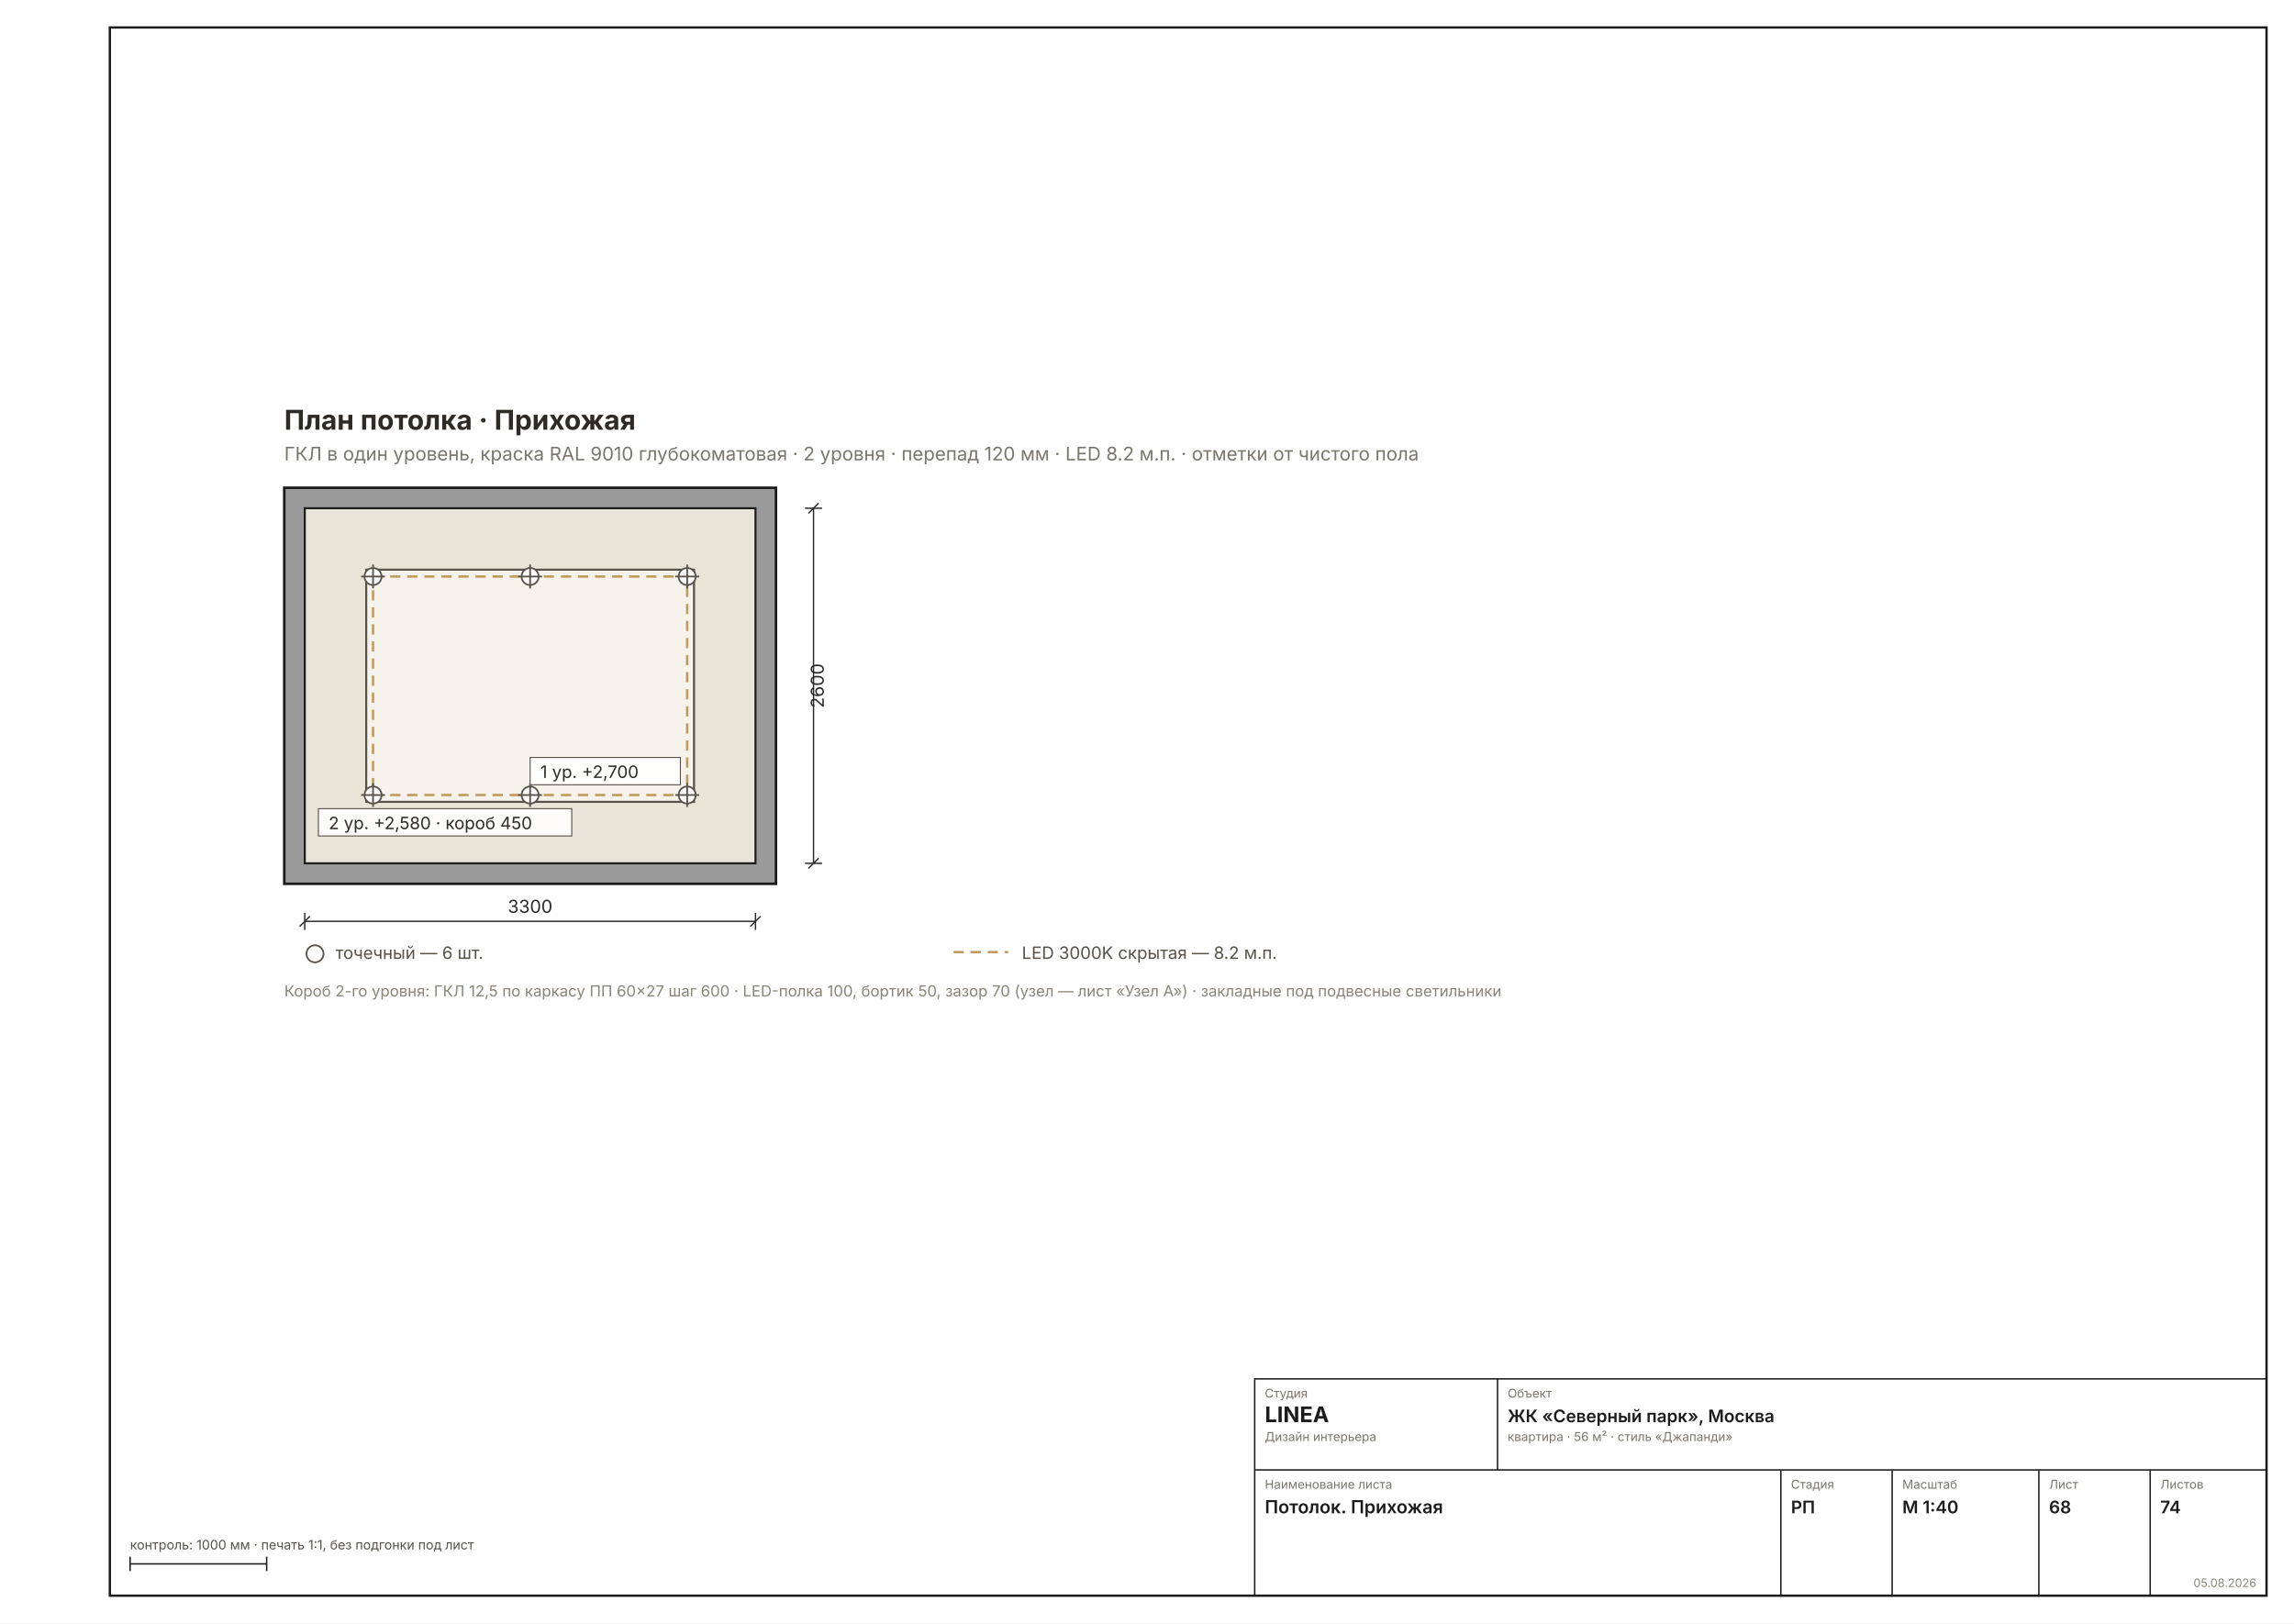
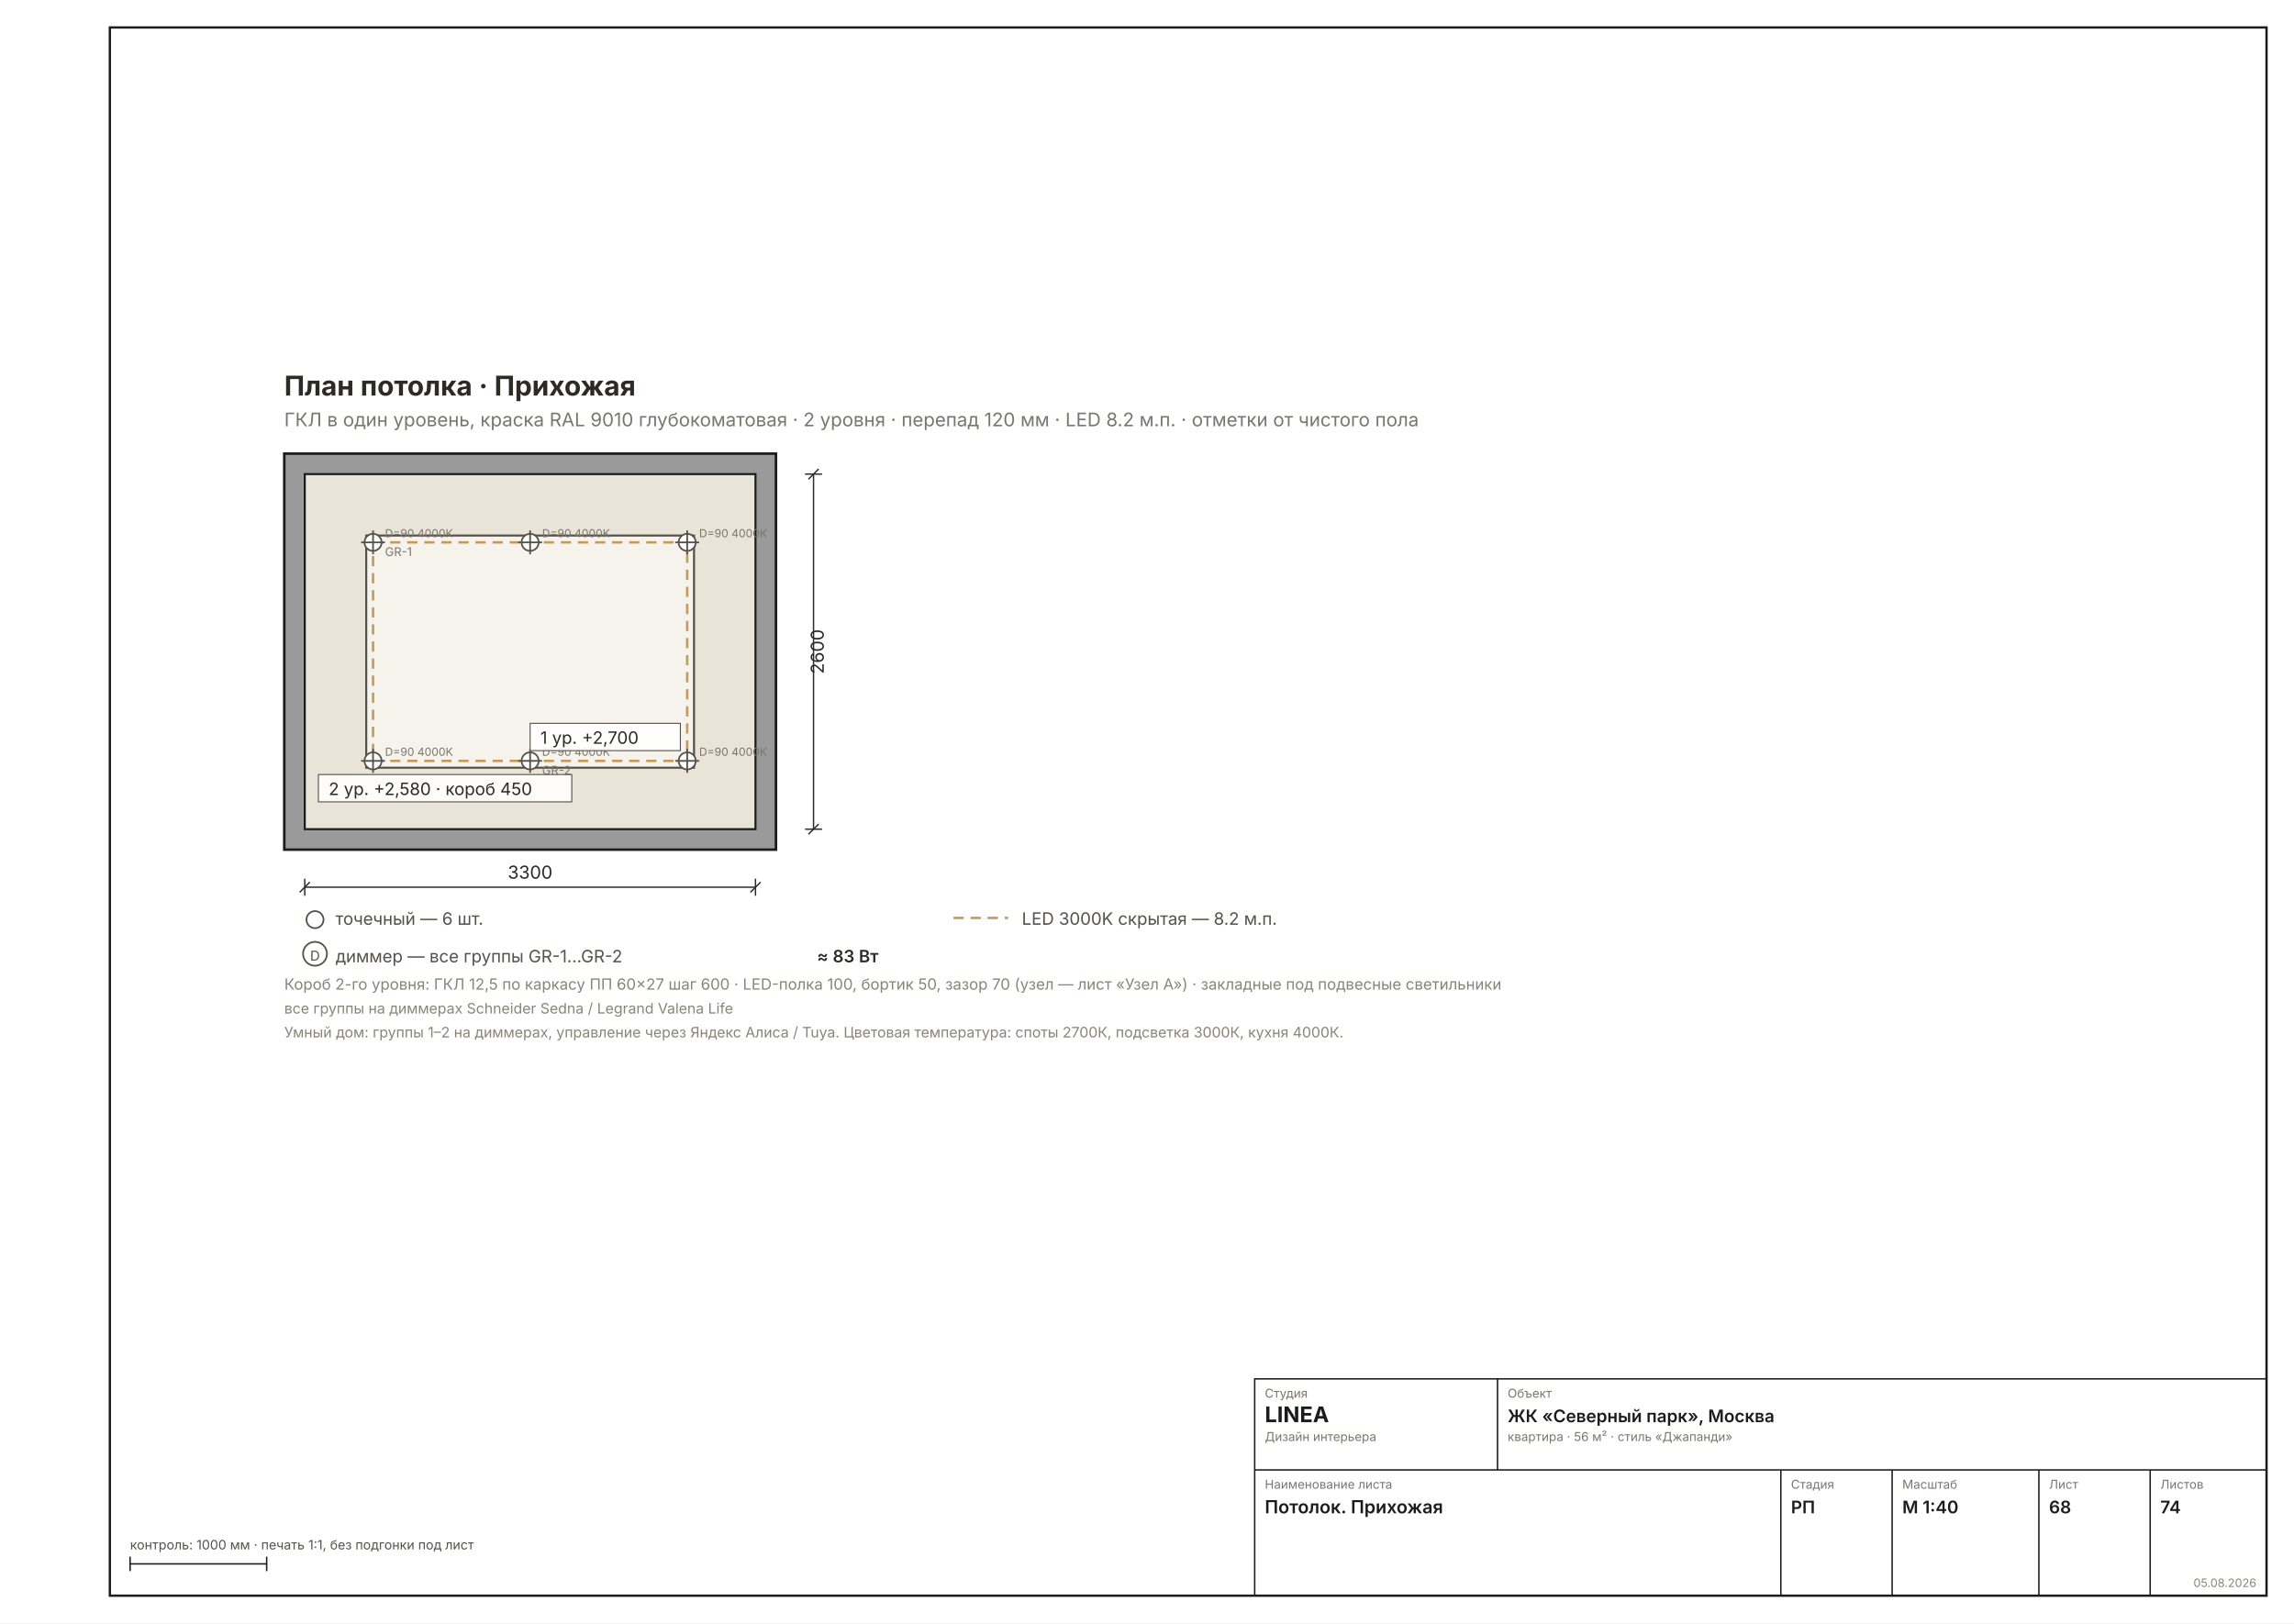
<svg xmlns="http://www.w3.org/2000/svg" width="1587" height="1123" viewBox="0 0 1587 1123" font-family="Inter, &quot;Helvetica Neue&quot;, Arial, sans-serif">
  <rect width="1587" height="1123" fill="#FFFFFF" />
  <rect x="76" y="19" width="1492" height="1085" fill="none" stroke="#1C1C1C" stroke-width="1.6" />
-   <g transform="translate(104.5354 245.3304) scale(1.1811)">
+   <g transform="translate(104.5354 221.7084) scale(1.1811)">
    <defs>
      <pattern id="rh68" width="7" height="7" patternUnits="userSpaceOnUse" patternTransform="rotate(45)">
        <rect width="7" height="7" fill="#9A9A9A" />
        <line x1="0" y1="0" x2="0" y2="7" stroke="#6E6E6E" stroke-width="2" />
      </pattern>
    </defs>
    <rect x="78" y="78" width="288" height="232" fill="#9A9A9A" stroke="#1C1C1C" stroke-width="1.5" />
    <rect x="90" y="90" width="264" height="208" fill="#E9E4D8" stroke="#1C1C1C" stroke-width="1.2" />
    <rect x="126" y="126" width="192" height="136" fill="#F6F3EC" stroke="#57514A" stroke-width="1.2" />
    <rect x="130" y="130" width="184" height="128" fill="none" stroke="#C29A5B" stroke-width="1.4" stroke-dasharray="6 4" />
    <g stroke="#57514A" stroke-width="1">
      <circle cx="130" cy="130" r="5" fill="#FFF" />
      <line x1="123" y1="130" x2="137" y2="130" />
      <line x1="130" y1="123" x2="130" y2="137" />
    </g>
+     <text x="137" y="127" font-size="6.5" fill="#7A756D">D=90 4000K</text>
+     <text x="137" y="138" font-size="7" fill="#7A756D">GR-1</text>
    <g stroke="#57514A" stroke-width="1">
      <circle cx="130" cy="258" r="5" fill="#FFF" />
      <line x1="123" y1="258" x2="137" y2="258" />
      <line x1="130" y1="251" x2="130" y2="265" />
    </g>
+     <text x="137" y="255" font-size="6.5" fill="#7A756D">D=90 4000K</text>
    <g stroke="#57514A" stroke-width="1">
      <circle cx="222" cy="130" r="5" fill="#FFF" />
      <line x1="215" y1="130" x2="229" y2="130" />
      <line x1="222" y1="123" x2="222" y2="137" />
    </g>
+     <text x="229" y="127" font-size="6.5" fill="#7A756D">D=90 4000K</text>
    <g stroke="#57514A" stroke-width="1">
      <circle cx="222" cy="258" r="5" fill="#FFF" />
      <line x1="215" y1="258" x2="229" y2="258" />
      <line x1="222" y1="251" x2="222" y2="265" />
    </g>
+     <text x="229" y="255" font-size="6.5" fill="#7A756D">D=90 4000K</text>
+     <text x="229" y="266" font-size="7" fill="#7A756D">GR-2</text>
    <g stroke="#57514A" stroke-width="1">
      <circle cx="314" cy="130" r="5" fill="#FFF" />
      <line x1="307" y1="130" x2="321" y2="130" />
      <line x1="314" y1="123" x2="314" y2="137" />
    </g>
+     <text x="321" y="127" font-size="6.5" fill="#7A756D">D=90 4000K</text>
    <g stroke="#57514A" stroke-width="1">
      <circle cx="314" cy="258" r="5" fill="#FFF" />
      <line x1="307" y1="258" x2="321" y2="258" />
      <line x1="314" y1="251" x2="314" y2="265" />
    </g>
+     <text x="321" y="255" font-size="6.5" fill="#7A756D">D=90 4000K</text>
    <g font-size="10" fill="#2E2A26">
      <rect x="98" y="266" width="148.4" height="16" fill="#FFFFFFE6" stroke="#57514A" stroke-width="0.6" />
      <text x="104" y="278">2 ур. +2,580 · короб 450</text>
      <rect x="222" y="236" width="88" height="16" fill="#FFFFFFE6" stroke="#57514A" stroke-width="0.6" />
      <text x="228" y="248">1 ур. +2,700</text>
    </g>
    <text x="78" y="44" font-size="16" font-weight="700" fill="#2E2A26">План потолка · Прихожая</text>
    <text x="78" y="62" font-size="11" fill="#7A756D">ГКЛ в один уровень, краска RAL 9010 глубокоматовая · 2 уровня · перепад 120 мм · LED 8.2 м.п. · отметки от чистого пола</text>
    <g stroke="#2A2A2A" stroke-width="0.8" fill="none">
      <line x1="90" y1="332" x2="354" y2="332" />
      <line x1="90" y1="327" x2="90" y2="337" />
      <line x1="354" y1="327" x2="354" y2="337" />
      <line x1="87" y1="335" x2="93" y2="329" />
      <line x1="351" y1="335" x2="357" y2="329" />
    </g>
    <text x="222" y="327" font-size="10.5" fill="#2A2A2A" text-anchor="middle">3300</text>
    <g stroke="#2A2A2A" stroke-width="0.8" fill="none">
      <line x1="388" y1="90" x2="388" y2="298" />
      <line x1="383" y1="90" x2="393" y2="90" />
      <line x1="383" y1="298" x2="393" y2="298" />
      <line x1="385" y1="93" x2="391" y2="87" />
      <line x1="385" y1="301" x2="391" y2="295" />
    </g>
    <text x="394" y="194" font-size="10.5" fill="#2A2A2A" transform="rotate(-90 394 194)" text-anchor="middle">2600</text>
    <g font-size="10" fill="#57514A">
      <circle cx="96" cy="351" r="5" fill="#FFF" stroke="#57514A" />
      <text x="108" y="354">точечный — 6 шт.</text>
      <line x1="470" y1="350" x2="502" y2="350" stroke="#C29A5B" stroke-width="1.4" stroke-dasharray="6 4" />
      <text x="510" y="354">LED 3000K скрытая — 8.2 м.п.</text>
+       <circle cx="96" cy="371" r="7" fill="none" stroke="#57514A" stroke-width="1" />
+       <text x="96" y="375" font-size="8" text-anchor="middle" fill="#57514A">D</text>
+       <text x="108" y="376">диммер — все группы GR-1…GR-2</text>
+       <text x="390" y="376" font-weight="600" fill="#2E2A26">≈ 83 Вт</text>
    </g>
-     <text x="78" y="376" font-size="9" fill="#8A8478">Короб 2-го уровня: ГКЛ 12,5 по каркасу ПП 60×27 шаг 600 · LED-полка 100, бортик 50, зазор 70 (узел — лист «Узел А») · закладные под подвесные светильники</text>
+     <text x="78" y="392" font-size="9" fill="#8A8478">Короб 2-го уровня: ГКЛ 12,5 по каркасу ПП 60×27 шаг 600 · LED-полка 100, бортик 50, зазор 70 (узел — лист «Узел А») · закладные под подвесные светильники</text>
+     <text x="78" y="406" font-size="8.5" fill="#8A8478">все группы на диммерах Schneider Sedna / Legrand Valena Life</text>
+     <text x="78" y="420" font-size="8.5" fill="#8A8478">Умный дом: группы 1–2 на диммерах, управление через Яндекс Алиса / Tuya. Цветовая температура: споты 2700К, подсветка 3000К, кухня 4000К.</text>
  </g>
  <g stroke="#1C1C1C" stroke-width="1" fill="none">
    <rect x="868" y="954" width="700" height="150" />
    <line x1="868" y1="1017" x2="1568" y2="1017" />
    <line x1="1036" y1="954" x2="1036" y2="1017" />
    <line x1="1232" y1="1017" x2="1232" y2="1104" />
    <line x1="1309" y1="1017" x2="1309" y2="1104" />
    <line x1="1410.5" y1="1017" x2="1410.5" y2="1104" />
    <line x1="1487.5" y1="1017" x2="1487.5" y2="1104" />
  </g>
  <text x="875" y="967" font-size="8.5" fill="#7A756D">Студия</text>
  <text x="875" y="984" font-size="15" font-weight="700" fill="#1C1C1C">LINEA</text>
  <text x="875" y="997" font-size="8.5" fill="#7A756D">Дизайн интерьера</text>
  <text x="1043" y="967" font-size="8.5" fill="#7A756D">Объект</text>
  <text x="1043" y="984" font-size="12" font-weight="600" fill="#1C1C1C">ЖК «Северный парк», Москва</text>
  <text x="1043" y="997" font-size="8.5" fill="#7A756D">квартира · 56 м² · стиль «Джапанди»</text>
  <text x="875" y="1030" font-size="8.5" fill="#7A756D">Наименование листа</text>
  <text x="875" y="1047" font-size="12.5" font-weight="600" fill="#1C1C1C">Потолок. Прихожая</text>
  <text x="1239" y="1030" font-size="8.5" fill="#7A756D">Стадия</text>
  <text x="1239" y="1047" font-size="12" font-weight="600" fill="#1C1C1C">РП</text>
  <text x="1316" y="1030" font-size="8.5" fill="#7A756D">Масштаб</text>
  <text x="1316" y="1047" font-size="12" font-weight="600" fill="#1C1C1C">М 1:40</text>
  <text x="1417.5" y="1030" font-size="8.5" fill="#7A756D">Лист</text>
  <text x="1417.5" y="1047" font-size="12" font-weight="600" fill="#1C1C1C">68</text>
  <text x="1494.5" y="1030" font-size="8.5" fill="#7A756D">Листов</text>
  <text x="1494.5" y="1047" font-size="12" font-weight="600" fill="#1C1C1C">74</text>
  <text x="1561" y="1098" font-size="8" fill="#8A8478" text-anchor="end">05.08.2026</text>
  <g stroke="#1C1C1C" stroke-width="1">
    <line x1="90" y1="1082" x2="184.488" y2="1082" />
    <line x1="90" y1="1077" x2="90" y2="1087" />
    <line x1="184.488" y1="1077" x2="184.488" y2="1087" />
  </g>
  <text x="90" y="1072" font-size="9" fill="#57514A">контроль: 1000 мм · печать 1:1, без подгонки под лист</text>
</svg>
